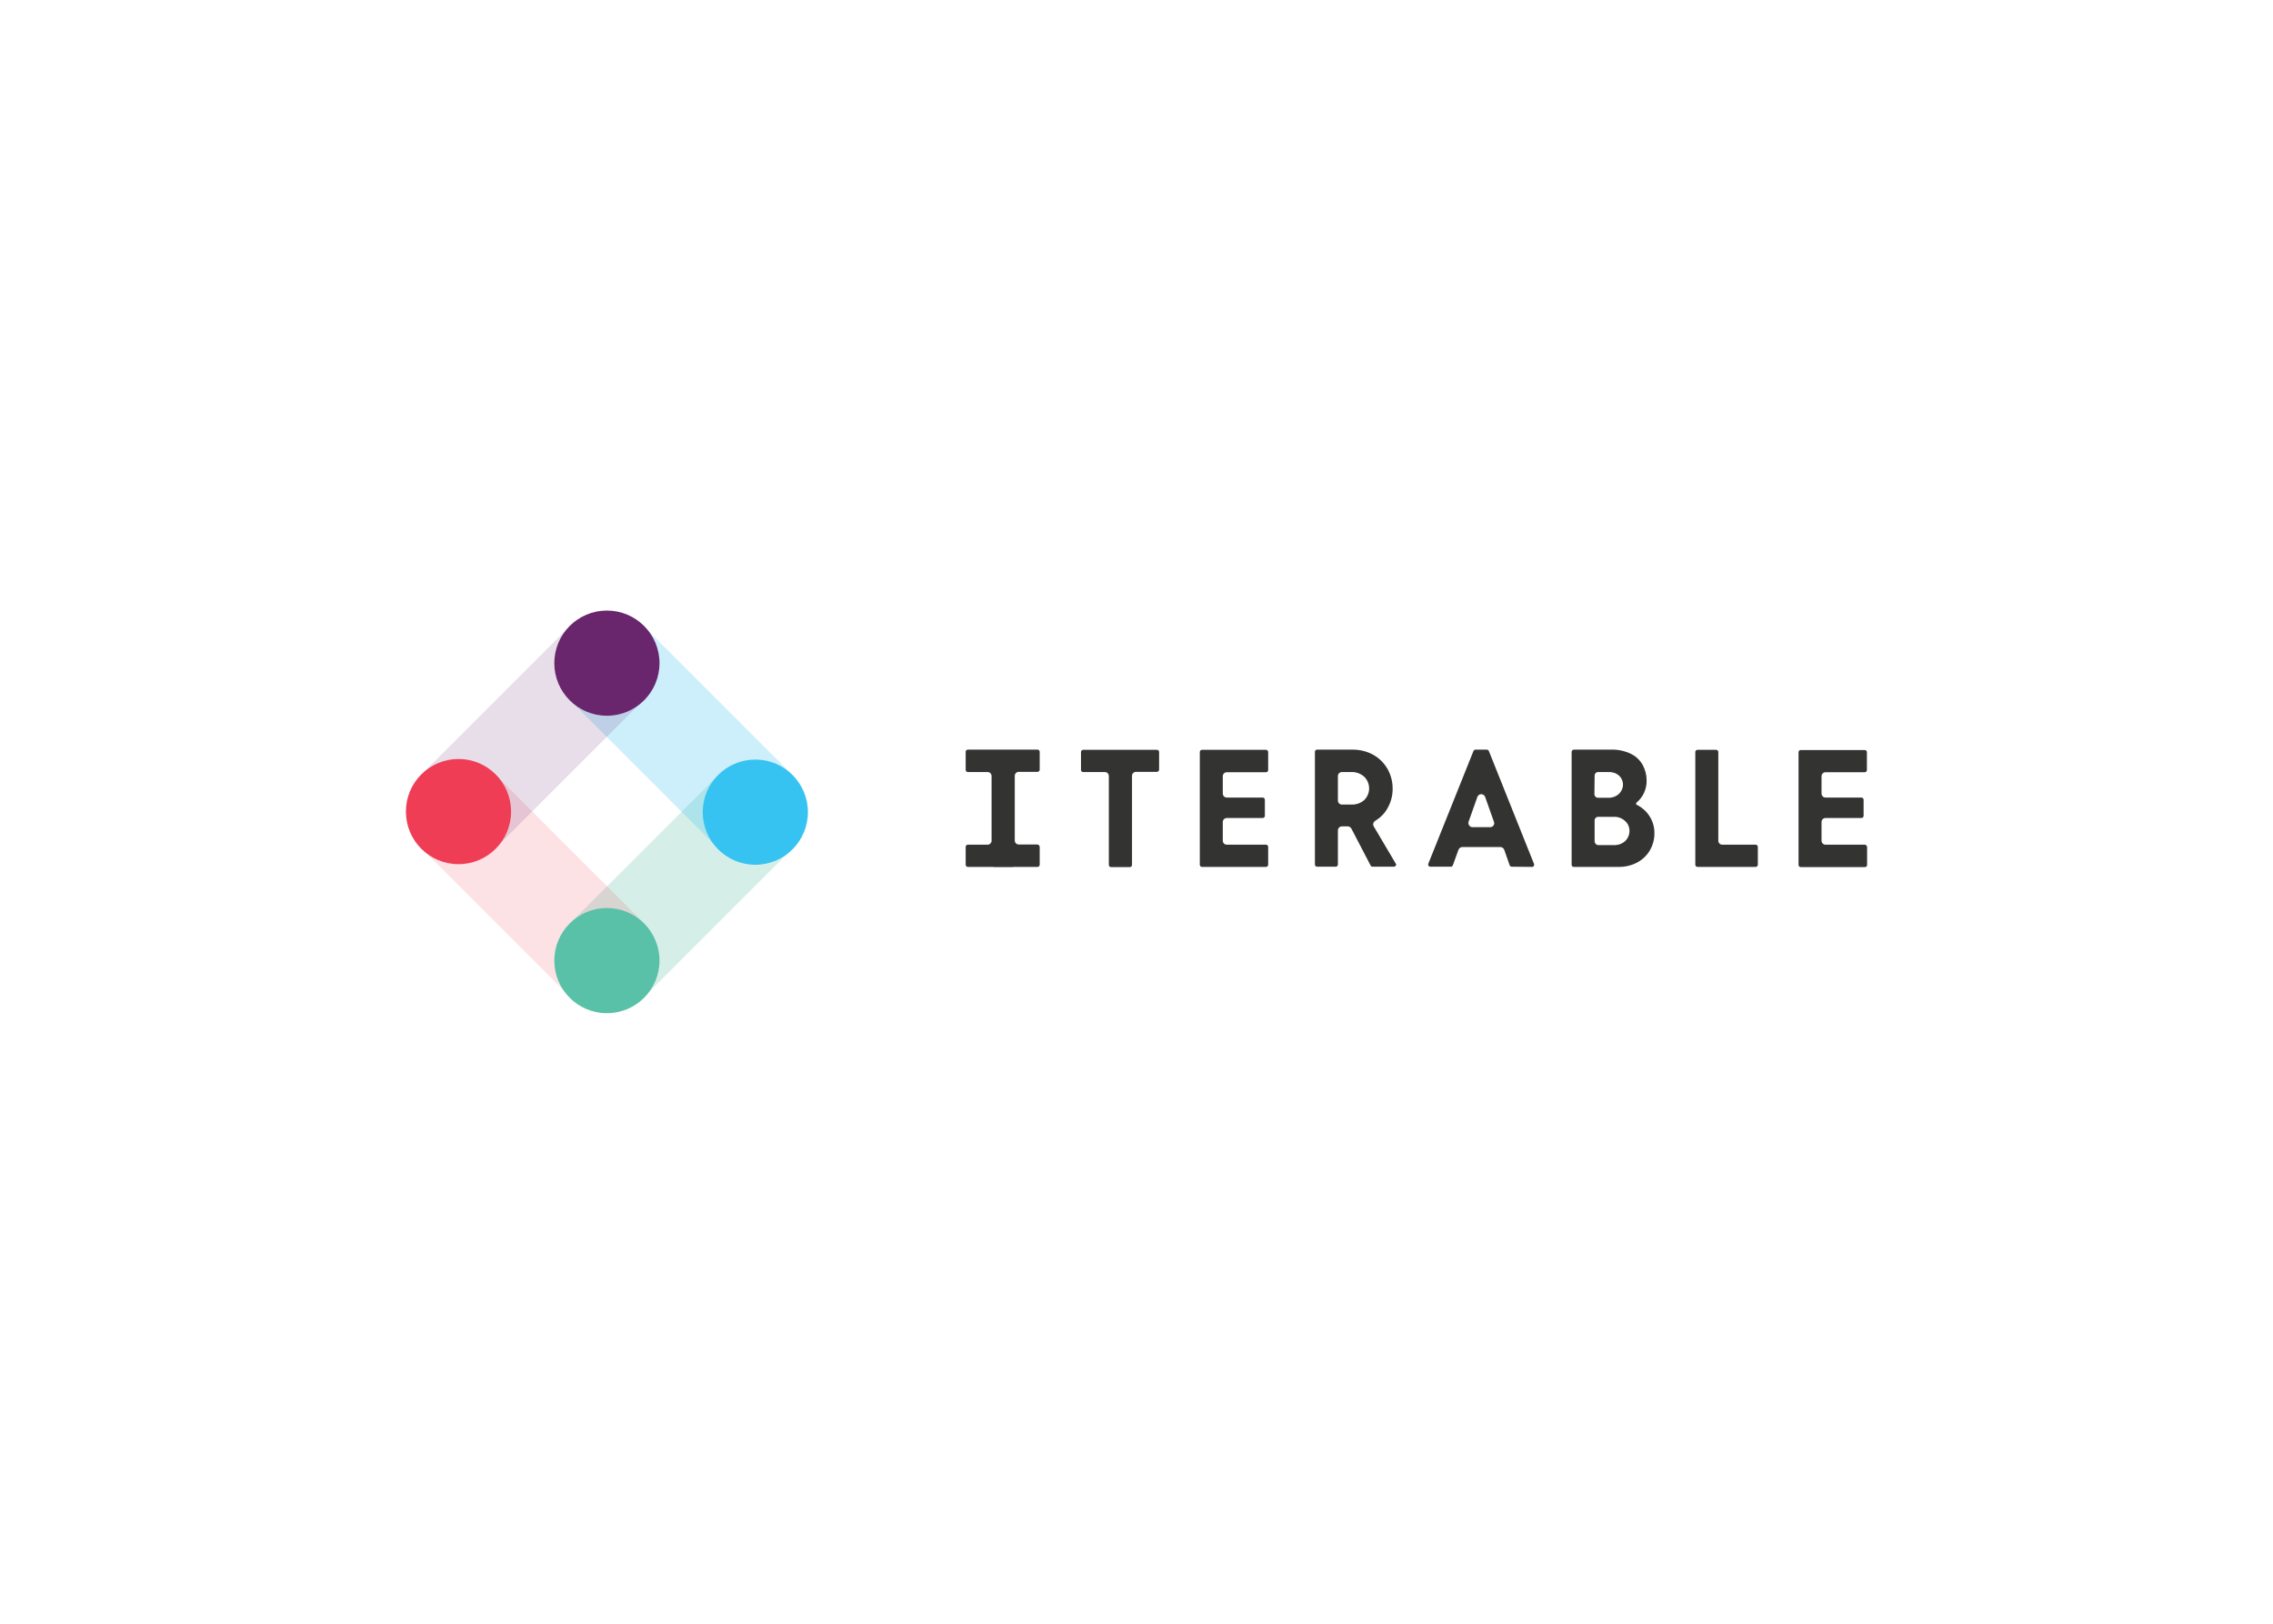
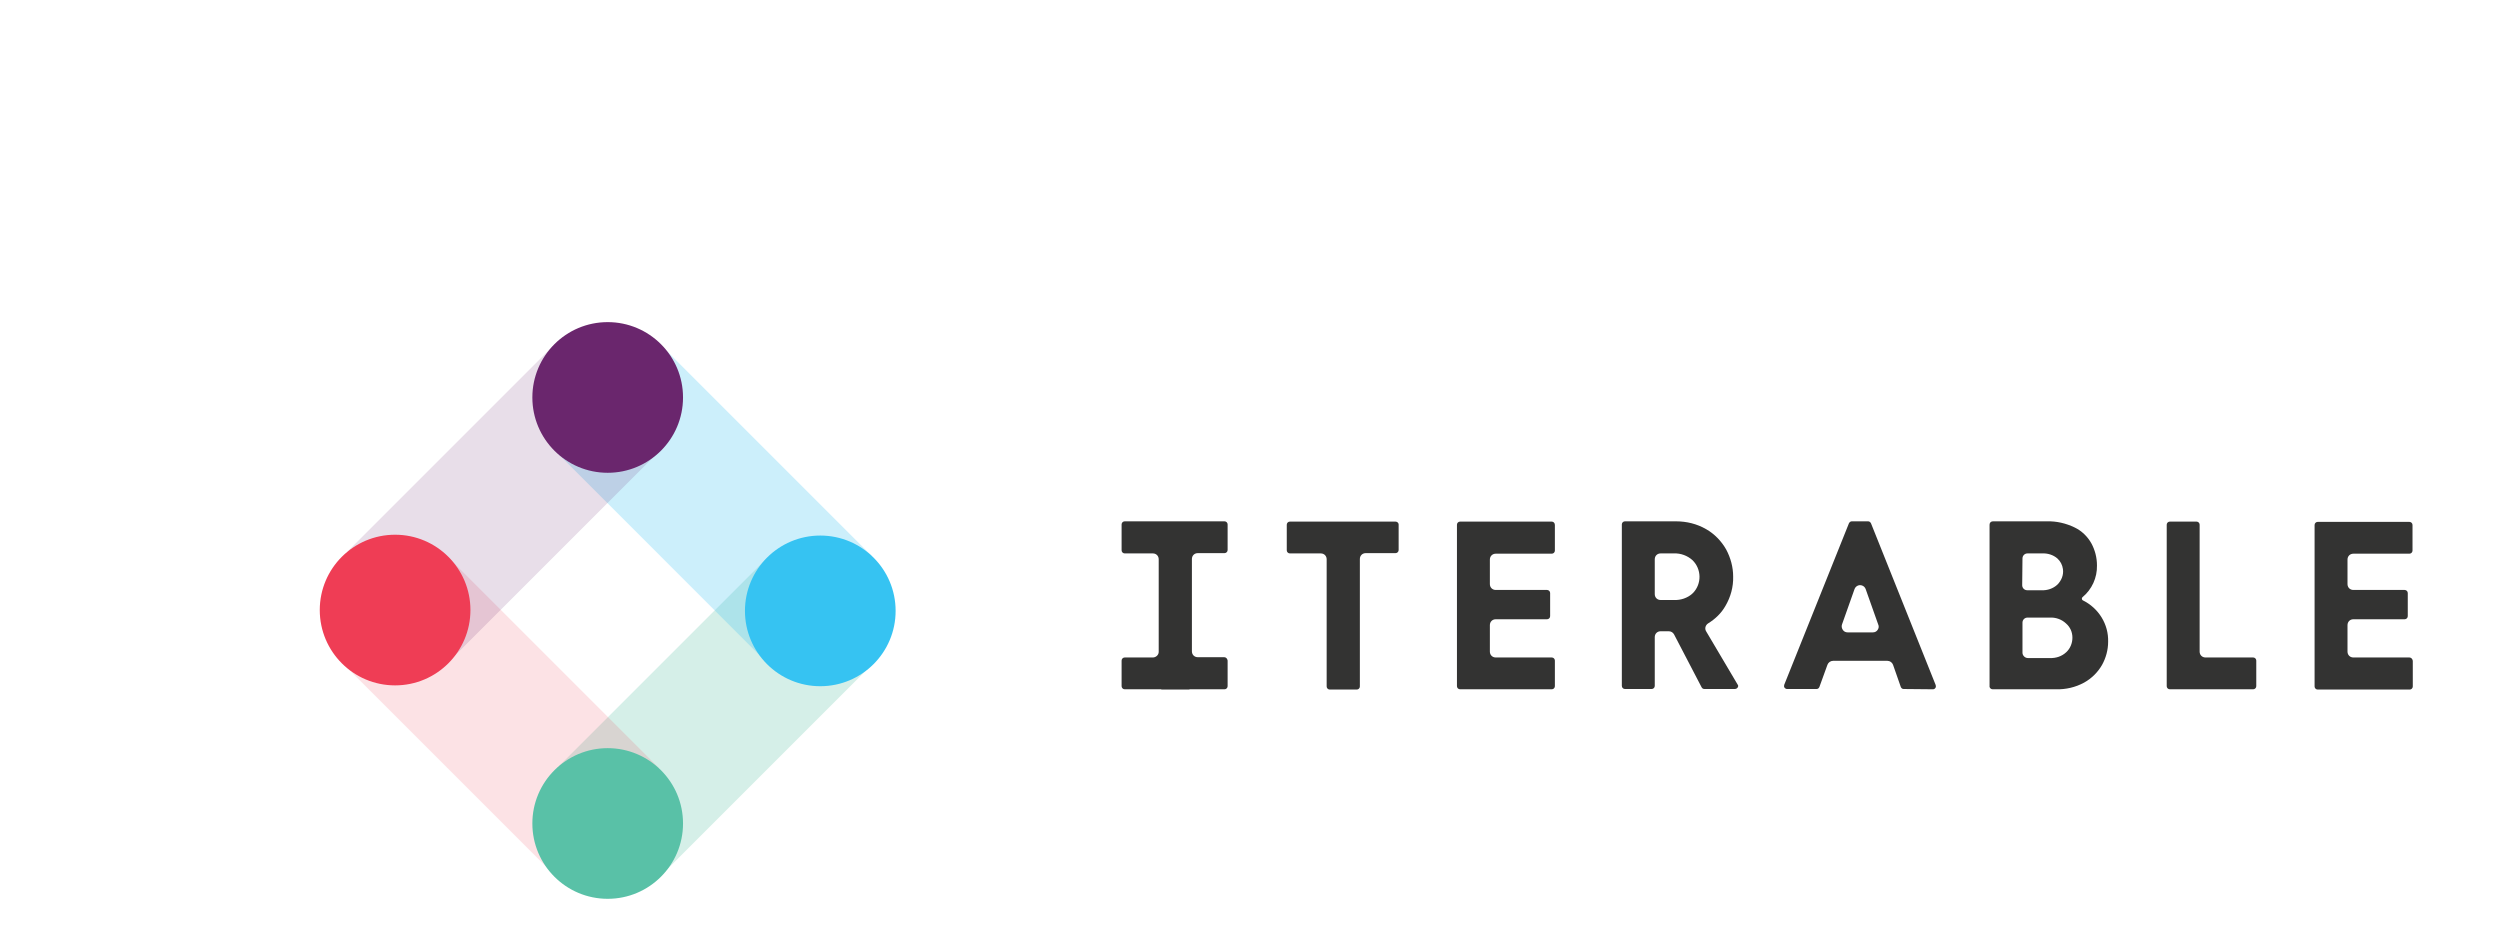
- <svg xmlns="http://www.w3.org/2000/svg" clip-rule="evenodd" fill-rule="evenodd" stroke-linejoin="round" stroke-miterlimit="2" viewBox="0 0 560 400">
+ <svg xmlns="http://www.w3.org/2000/svg" clip-rule="evenodd" fill-rule="evenodd" stroke-linejoin="round" stroke-miterlimit="2" viewBox="45 95 430 160">
  <path d="m91.1 116.4h106.4v53.6h-106.4z" fill="#59c1a7" fill-opacity=".25" transform="matrix(.3393175 -.3393175 .3393175 .3393175 70.47945 218.4362)" />
  <path d="m117 14.2h53.6v106.4h-53.6z" fill="#36c3f2" fill-opacity=".25" transform="matrix(.3393175 -.3393175 .3393175 .3393175 96.14781 207.6045)" />
  <path d="m40.6 90.1h53.6v106.4h-53.6z" fill="#ef3d55" fill-opacity=".15" transform="matrix(.3393175 -.3393175 .3393175 .3393175 59.65455 192.3486)" />
  <path d="m16 38.8h106.4v53.6h-106.4z" fill="#6a266d" fill-opacity=".15" transform="matrix(.3393175 -.3393175 .3393175 .3393175 86.26518 182.0403)" />
  <g stroke-width=".48">
    <circle cx="149.523" cy="163.362" fill="#6a266d" r="12.957" />
    <circle cx="186.089" cy="200.072" fill="#36c3f2" r="12.957" />
    <circle cx="149.523" cy="236.639" fill="#59c1a7" r="12.957" />
    <circle cx="112.957" cy="199.929" fill="#ef3d55" r="12.957" />
  </g>
  <g fill="#333332" fill-rule="nonzero" transform="matrix(.479872 0 0 .479872 98.8003 149.35)">
    <path d="m444.1 73.7h-32.9c-.6 0-1.1.5-1.1 1.1v57.9c0 .6.5 1.1 1.1 1.1h32.9c.6 0 1.1-.5 1.1-1.1v-9.2c0-.6-.5-1.1-1.1-1.1h-20.1c-1.2 0-2.1-.9-2.1-2.1v-9.5c0-1.2.9-2.1 2.1-2.1h18.4c.6 0 1.1-.5 1.1-1.1v-8.3c0-.6-.5-1.1-1.1-1.1h-18.4c-1.2 0-2.1-.9-2.1-2.1v-8.8c0-1.2.9-2.1 2.1-2.1h20.1c.6 0 1.1-.5 1.1-1.1v-9.2c0-.7-.5-1.2-1.1-1.2z" />
    <path d="m580.7 133.8c.4 0 .7-.2.9-.5s.2-.7.1-1l-23.2-58c-.2-.4-.6-.7-1-.7h-5.9c-.4 0-.8.3-1 .7l-23.2 57.9c-.1.3-.1.7.1 1s.6.5.9.5h10.6c.5 0 .8-.3 1-.7l2.9-8c.3-.8 1.1-1.4 2-1.4h19.5c.9 0 1.7.6 2 1.4l2.8 8c.2.4.5.7 1 .7zm-19.8-21.3c-.4.6-1 .9-1.7.9h-9.1c-.7 0-1.3-.3-1.7-.9s-.5-1.3-.3-1.9l4.5-12.7c.4-1.1 1.6-1.7 2.7-1.3.6.2 1.1.7 1.3 1.3l4.5 12.7c.3.6.2 1.3-.2 1.9z" />
    <path d="m695.5 133.8c.6 0 1.1-.5 1.1-1.1v-9.2c0-.6-.5-1.1-1.1-1.1h-17.1c-1.2 0-2.1-.9-2.1-2.1v-45.5c0-.6-.5-1.1-1.1-1.1h-9.6c-.6 0-1.1.5-1.1 1.1v57.9c0 .6.5 1.1 1.1 1.1z" />
    <path d="m602.1 133.8h22.7c3.5.1 7-.7 10.1-2.4 2.7-1.5 4.9-3.7 6.4-6.3 1.4-2.5 2.2-5.4 2.2-8.3.2-6.3-3.4-12.1-9.1-14.9-.2-.1-.3-.3-.3-.5v-.3l.2-.3c3.4-2.8 5.3-7 5.2-11.4 0-2.8-.7-5.5-2-7.9-1.4-2.5-3.5-4.5-6-5.7-3.1-1.5-6.5-2.3-10-2.2h-19.3c-.7 0-1.2.5-1.2 1.2v57.8c-.1.7.5 1.2 1.1 1.2zm10.7-46.9c0-1 .8-1.8 1.8-1.8h5.2c2-.1 4 .5 5.5 1.8 1.1 1 1.8 2.3 2 3.8.3 2.1-.5 4.1-2 5.6-1.5 1.4-3.6 2.1-5.6 2h-5.2c-1 0-1.8-.8-1.8-1.8zm0 23c0-1 .8-1.8 1.8-1.8h8c2.1-.1 4.2.6 5.8 2.1 1.5 1.3 2.3 3.1 2.3 5.1s-.8 3.9-2.2 5.2c-1.6 1.5-3.7 2.2-5.9 2.1h-7.9c-1 0-1.9-.9-1.9-1.9z" />
    <path d="m499.4 113c-.6-1-.2-2.2.7-2.8 2.6-1.6 4.8-3.7 6.3-6.4 1.8-3.1 2.8-6.7 2.7-10.4 0-3.4-.9-6.7-2.5-9.7-1.7-3-4.2-5.6-7.2-7.3-3.3-1.9-7-2.8-10.8-2.8h-18.3c-.6 0-1.1.5-1.1 1.1v57.9c0 .6.5 1.1 1.1 1.1h9.6c.6 0 1.1-.5 1.1-1.1v-17.5c0-1.2.9-2.1 2.1-2.1h2.9c.8 0 1.5.4 1.9 1.1l9.9 19c.2.4.6.6 1 .6h10.9c.6 0 1.1-.4 1.2-1 0-.2 0-.4-.2-.6zm-4.9-13.5c-1.8 1.6-4.2 2.4-6.6 2.3h-4.8c-1.2 0-2.1-.9-2.1-2.1v-12.5c0-1.2.9-2.1 2.1-2.1h4.8c2.4-.1 4.8.8 6.6 2.4 3.3 3.2 3.4 8.5.2 11.8-.1 0-.2.1-.2.2z" />
    <path d="m388.1 73.7h-37.9c-.6 0-1.1.5-1.1 1.1v9.2c0 .6.5 1.1 1.1 1.1h11.1c1.2 0 2.1.9 2.1 2.1v45.6c0 .6.5 1.1 1.1 1.1h9.7c.6 0 1.1-.5 1.1-1.1v-45.7c0-1.2.9-2.1 2.1-2.1h10.7c.6 0 1.1-.5 1.1-1.1v-9.2c0-.5-.5-1-1.1-1z" />
    <path d="m751.5 122.4h-20.1c-1.2 0-2.1-.9-2.1-2.1v-9.5c0-1.2.9-2.1 2.1-2.1h18.4c.6 0 1.1-.5 1.1-1.1v-8.3c0-.6-.5-1.1-1.1-1.1h-18.4c-1.2 0-2.1-.9-2.1-2.1v-8.8c0-1.2.9-2.1 2.1-2.1h20.1c.6 0 1.1-.5 1.1-1.1v-9.2c0-.6-.5-1.1-1.1-1.1h-32.9c-.6 0-1.1.5-1.1 1.1v57.9c0 .6.5 1.1 1.1 1.1h33c.6 0 1.1-.5 1.1-1.1v-9.2c-.1-.7-.6-1.2-1.2-1.2z" />
    <path d="m326.7 122.3h-9.5c-1.2 0-2.1-.9-2.1-2.1v-33.1c0-1.2.9-2.1 2.1-2.1h9.6c.6 0 1.1-.5 1.1-1.1v-9.2c0-.6-.5-1.1-1.1-1.1h-35.8c-.6 0-1.1.5-1.1 1.1v9.3c0 .6.5 1.1 1.1 1.1h10.1c1.2 0 2.1.9 2.1 2.1v33.2c0 1.1-1 2-2.1 2h-10.1c-.6 0-1.1.5-1.1 1.1v9.2c0 .6.5 1.1 1.1 1.1h13c.1 0 .2.1.3.1h9.7c.1 0 .2 0 .3-.1h12.5c.6 0 1.1-.5 1.1-1.1v-9.2c-.1-.7-.6-1.2-1.2-1.2z" />
  </g>
</svg>
